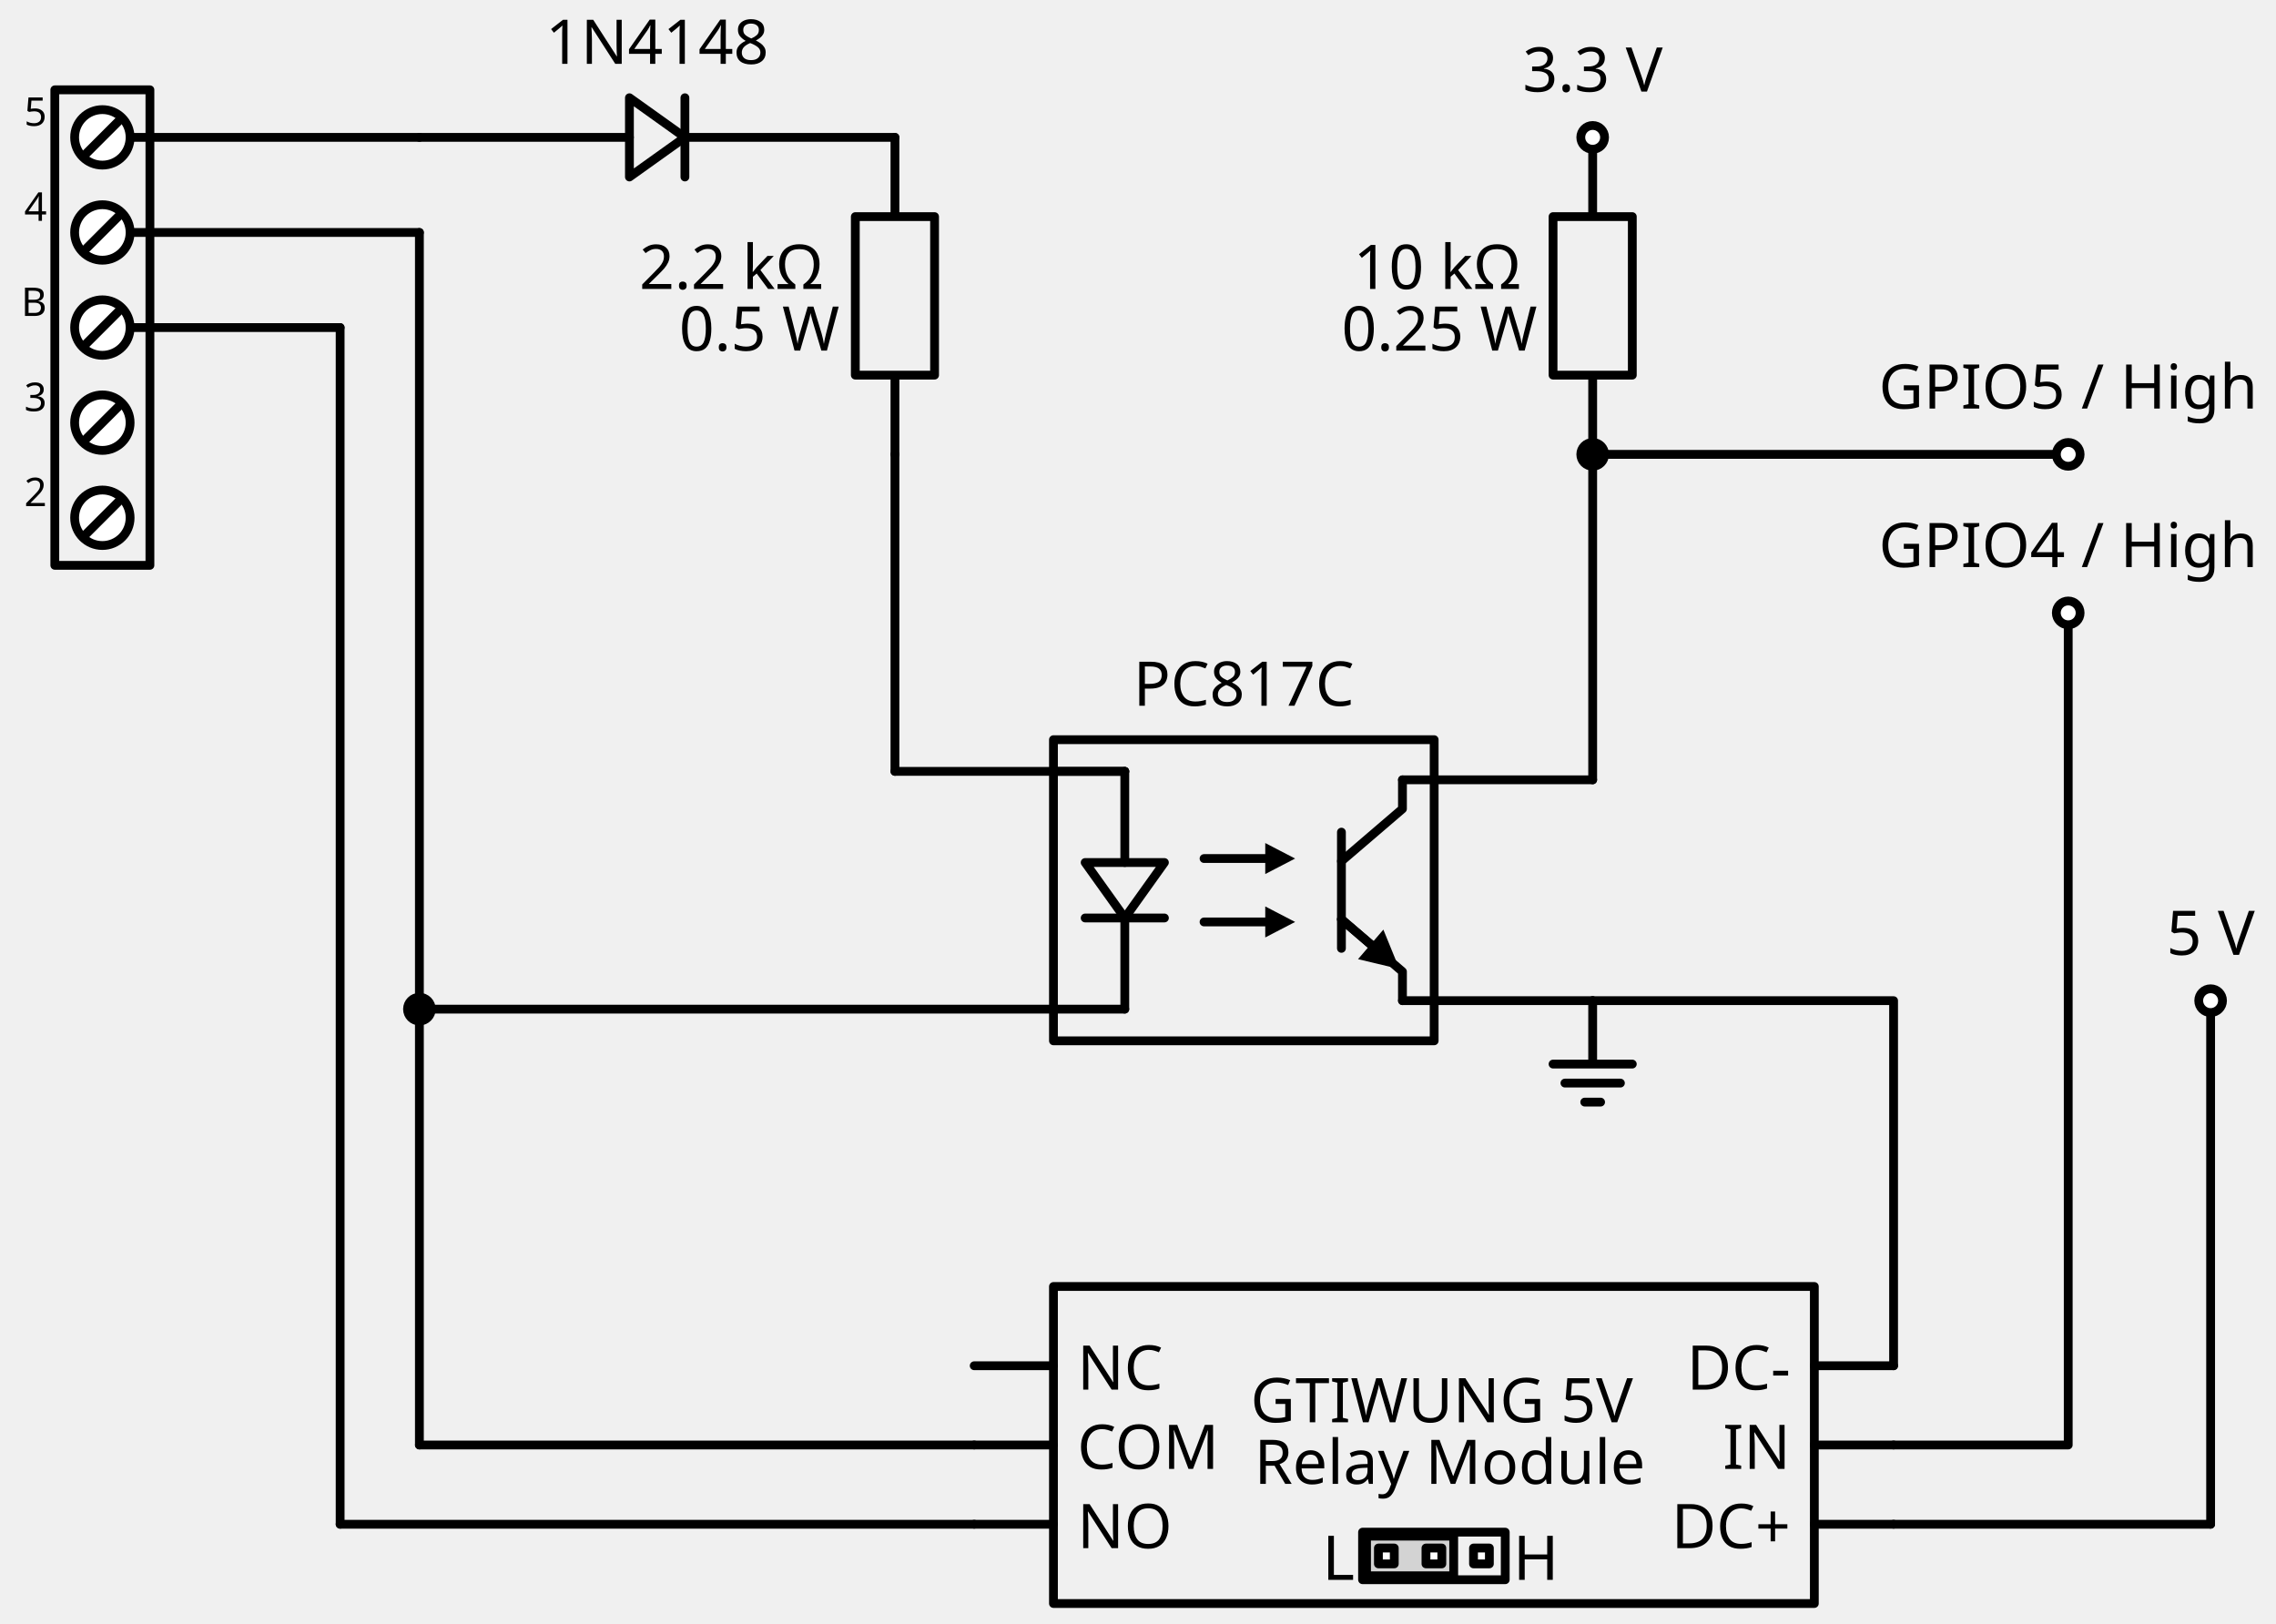
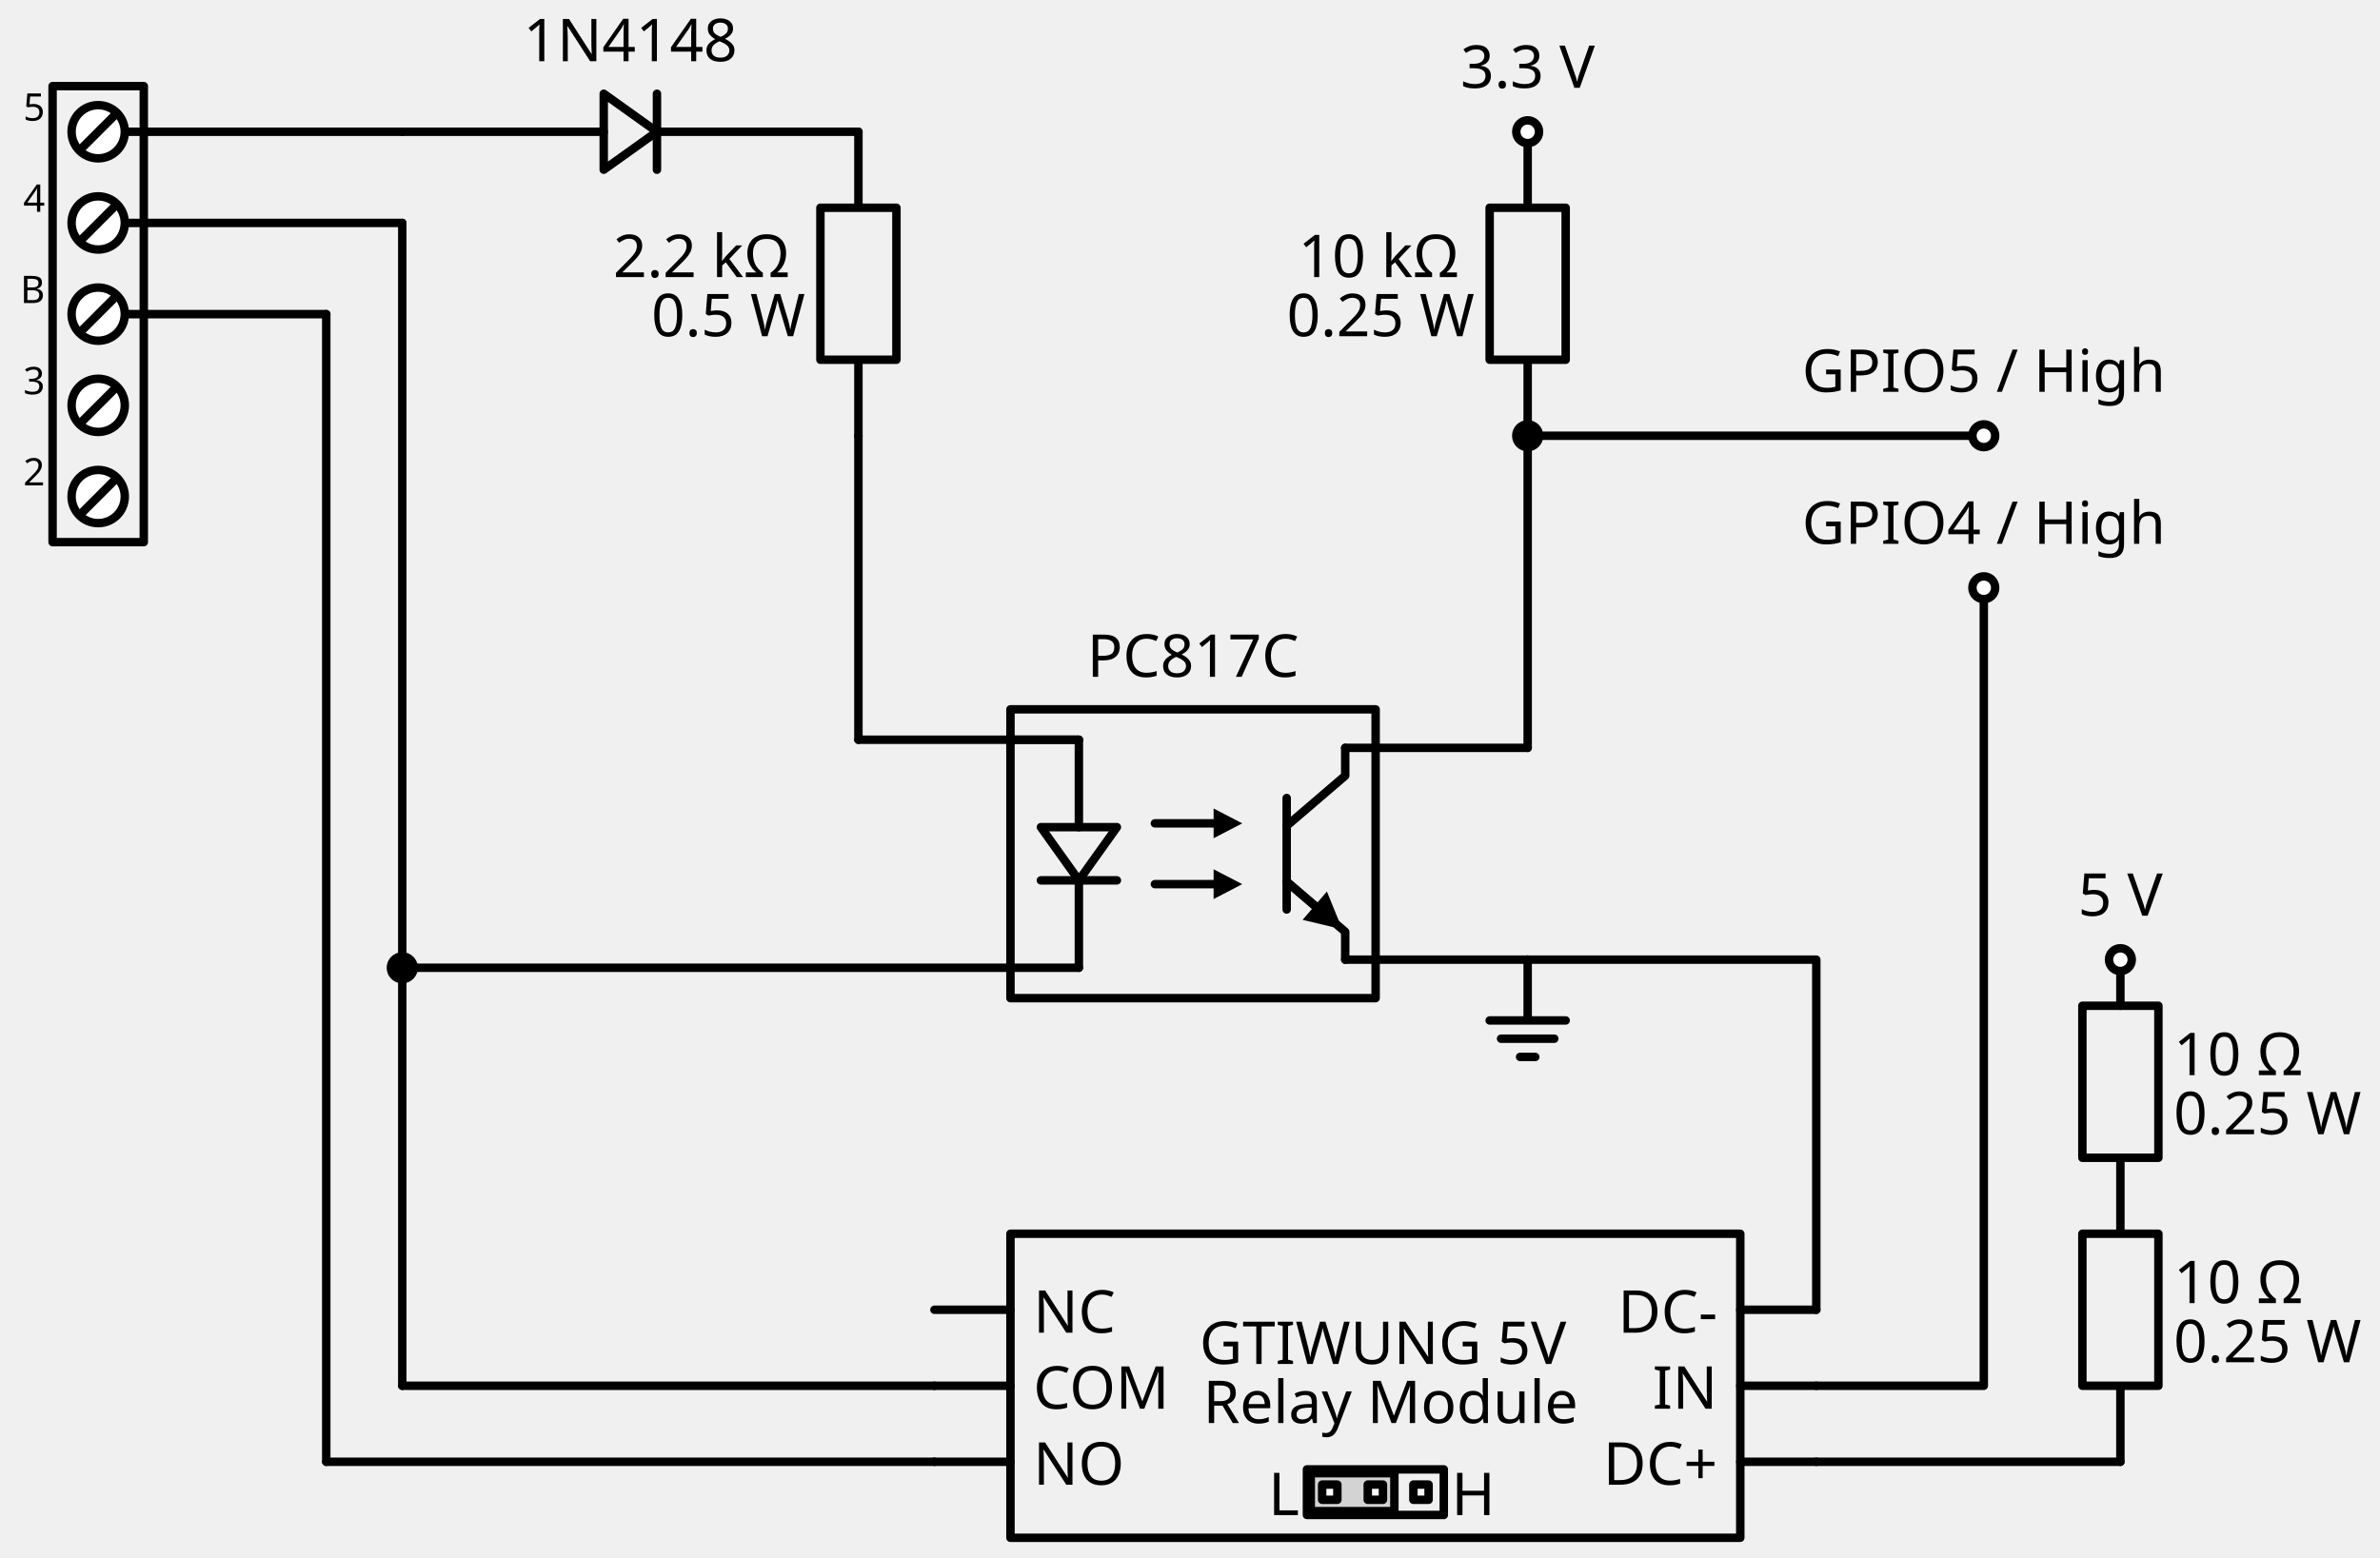
- <svg xmlns="http://www.w3.org/2000/svg" xml:lang="en" height="368.8pt" width="516.896pt" viewBox="-12.448 -128.4 516.896 368.8">
+ <svg xmlns="http://www.w3.org/2000/svg" xml:lang="en" height="368.8pt" width="563.516pt" viewBox="-12.448 -128.4 563.516 368.8">
  <path d="M 226.8,108.0 L 226.8,39.6 L 313.26,39.6 L 313.26,108 L 226.8,108" style="stroke:black;fill:none;stroke-width:2;stroke-dasharray:-;stroke-linecap:round;stroke-linejoin:round;" />
  <polygon points="0,-0 0,-108 21.6,-108 21.6,-0 " style="stroke:black;fill:none;stroke-width:2.0;stroke-dasharray:-;stroke-linecap:round;stroke-linejoin:round;" />
  <polygon points="130.5,-106.2 143.1,-97.2 130.5,-88.2 " style="stroke:black;fill:none;stroke-width:2.0;stroke-dasharray:-;stroke-linecap:round;stroke-linejoin:round;" />
  <polygon points="252,67.5 243,80.1 234,67.5 " style="stroke:black;fill:none;stroke-width:2;stroke-dasharray:-;stroke-linecap:round;stroke-linejoin:round;" />
  <polygon points="329.4,230.4 297,230.4 297,219.6 329.4,219.6 " style="stroke:black;fill:none;stroke-width:2.0;stroke-dasharray:-;stroke-linecap:round;stroke-linejoin:round;" />
  <polygon points="297.9,229.5 317.7,229.5 317.7,220.5 297.9,220.5 " style="stroke:black;fill:lightgray;stroke-width:2.0;stroke-dasharray:-;stroke-linecap:round;stroke-linejoin:round;" />
  <path d="M 10.8,-97.2 L 46.8,-97.2 L 82.8,-97.2" style="stroke:black;fill:none;stroke-width:2.0;stroke-dasharray:-;stroke-linecap:round;stroke-linejoin:round;" />
  <path d="M 82.8,-97.2 L 130.5,-97.2 M 143.1,-106.2 L 143.1,-88.2 M 143.1,-97.2 L 190.8,-97.2" style="stroke:black;fill:none;stroke-width:2.0;stroke-dasharray:-;stroke-linecap:round;stroke-linejoin:round;" />
  <path d="M 190.8,-97.2 L 190.8,-79.2 L 199.8,-79.2 L 199.8,-43.2 L 181.8,-43.2 L 181.8,-79.2 L 190.8,-79.2 M 190.8,-43.2 L 190.8,-25.2" style="stroke:black;fill:none;stroke-width:2.0;stroke-dasharray:-;stroke-linecap:round;stroke-linejoin:round;" />
  <path d="M 190.8,-25.2 L 190.8,10.8 L 190.8,46.8" style="stroke:black;fill:none;stroke-width:2.0;stroke-dasharray:-;stroke-linecap:round;stroke-linejoin:round;" />
  <path d="M 190.8,46.8 L 216.9,46.8 L 243,46.8" style="stroke:black;fill:none;stroke-width:2.0;stroke-dasharray:-;stroke-linecap:round;stroke-linejoin:round;" />
  <path d="M 243.0,46.8 L 243,67.5 M 252,80.1 L 234,80.1 M 243,80.1 L 243,100.8" style="stroke:black;fill:none;stroke-width:2;stroke-dasharray:-;stroke-linecap:round;stroke-linejoin:round;" />
  <path d="M 292.2,60.6 L 292.2,87" style="stroke:black;fill:none;stroke-width:2;stroke-dasharray:-;stroke-linecap:round;stroke-linejoin:round;" />
  <path d="M 292.2,67.2 L 306.06,55.32 L 306.06,48.72" style="stroke:black;fill:none;stroke-width:2;stroke-dasharray:-;stroke-linecap:round;stroke-linejoin:round;" />
  <path d="M 292.2,80.4 L 306.06,92.28 L 306.06,98.88" style="stroke:black;fill:none;stroke-width:2;stroke-dasharray:-;stroke-linecap:round;stroke-linejoin:round;" />
  <path d="M 292.2,80.4 L 299.227,86.423" style="stroke:black;fill:none;stroke-width:2;stroke-dasharray:-;stroke-linecap:round;stroke-linejoin:round;" />
  <path d="M 304.541 90.978 L 296.884 89.156 L 301.57 83.69 Z" style="stroke:black;fill:black;stroke-linecap:butt;stroke-linejoin:miter;" />
  <path d="M 261.0,66.6 L 271.8,66.6 L 275.4,66.6" style="stroke:black;fill:none;stroke-width:2;stroke-dasharray:-;stroke-linecap:round;stroke-linejoin:round;" />
  <path d="M 280.6 66.6 L 275.4 69.3 L 275.4 63.9 Z" style="stroke:black;fill:black;stroke-linecap:butt;stroke-linejoin:miter;" />
  <path d="M 261.0,81.0 L 271.8,81 L 275.4,81" style="stroke:black;fill:none;stroke-width:2;stroke-dasharray:-;stroke-linecap:round;stroke-linejoin:round;" />
  <path d="M 280.6 81 L 275.4 83.7 L 275.4 78.3 Z" style="stroke:black;fill:black;stroke-linecap:butt;stroke-linejoin:miter;" />
  <path d="M 306.06,48.72 L 309.66,48.72 L 313.26,48.72" style="stroke:black;fill:none;stroke-width:2;stroke-dasharray:-;stroke-linecap:round;stroke-linejoin:round;" />
  <path d="M 306.06,98.88 L 309.66,98.88 L 313.26,98.88" style="stroke:black;fill:none;stroke-width:2;stroke-dasharray:-;stroke-linecap:round;stroke-linejoin:round;" />
  <path d="M 243.0,46.8 L 234.9,46.8 L 226.8,46.8" style="stroke:black;fill:none;stroke-width:2;stroke-dasharray:-;stroke-linecap:round;stroke-linejoin:round;" />
  <path d="M 243.0,100.8 L 234.9,100.8 L 226.8,100.8" style="stroke:black;fill:none;stroke-width:2;stroke-dasharray:-;stroke-linecap:round;stroke-linejoin:round;" />
  <path d="M 226.8,100.8 L 154.8,100.8 L 82.8,100.8" style="stroke:black;fill:none;stroke-width:2.0;stroke-dasharray:-;stroke-linecap:round;stroke-linejoin:round;" />
  <path d="M 82.8,100.8 L 82.8,12.6 L 82.8,-75.6" style="stroke:black;fill:none;stroke-width:2.0;stroke-dasharray:-;stroke-linecap:round;stroke-linejoin:round;" />
  <path d="M 82.8,-75.6 L 46.8,-75.6 L 10.8,-75.6" style="stroke:black;fill:none;stroke-width:2.0;stroke-dasharray:-;stroke-linecap:round;stroke-linejoin:round;" />
  <path d="M 313.26,98.88 L 331.26,98.88 L 349.26,98.88" style="stroke:black;fill:none;stroke-width:2.0;stroke-dasharray:-;stroke-linecap:round;stroke-linejoin:round;" />
  <path d="M 349.26,98.88 L 349.26,113.28 L 340.26,113.28 L 358.26,113.28 M 342.96,117.6 L 355.56,117.6 M 347.46,121.92 L 351.06,121.92" style="stroke:black;fill:none;stroke-width:2.0;stroke-dasharray:-;stroke-linecap:round;stroke-linejoin:round;" />
  <path d="M 313.26,48.72 L 331.26,48.72 L 349.26,48.72" style="stroke:black;fill:none;stroke-width:2.0;stroke-dasharray:-;stroke-linecap:round;stroke-linejoin:round;" />
  <path d="M 349.26,48.72 L 349.26,11.76 L 349.26,-25.2" style="stroke:black;fill:none;stroke-width:2.0;stroke-dasharray:-;stroke-linecap:round;stroke-linejoin:round;" />
  <path d="M 349.26,-25.2 L 403.26,-25.2 L 457.26,-25.2" style="stroke:black;fill:none;stroke-width:2.0;stroke-dasharray:-;stroke-linecap:round;stroke-linejoin:round;" />
  <path d="M 349.26,-25.2 L 349.26,-43.2 L 340.26,-43.2 L 340.26,-79.2 L 358.26,-79.2 L 358.26,-43.2 L 349.26,-43.2 M 349.26,-79.2 L 349.26,-97.2" style="stroke:black;fill:none;stroke-width:2.0;stroke-dasharray:-;stroke-linecap:round;stroke-linejoin:round;" />
  <path d="M 82.8,100.8 L 82.8,150.3 L 82.8,199.8" style="stroke:black;fill:none;stroke-width:2.0;stroke-dasharray:-;stroke-linecap:round;stroke-linejoin:round;" />
  <path d="M 82.8,199.8 L 145.8,199.8 L 208.8,199.8" style="stroke:black;fill:none;stroke-width:2.0;stroke-dasharray:-;stroke-linecap:round;stroke-linejoin:round;" />
  <path d="M 226.8,235.8 L 399.6,235.8 L 399.6,163.8 L 226.8,163.8 L 226.8,235.8" style="stroke:black;fill:none;stroke-width:2.0;stroke-dasharray:-;stroke-linecap:round;stroke-linejoin:round;" />
  <path d="M 226.8,217.8 L 208.8,217.8" style="stroke:black;fill:none;stroke-width:2.0;stroke-dasharray:-;stroke-linecap:round;stroke-linejoin:round;" />
  <path d="M 226.8,199.8 L 208.8,199.8" style="stroke:black;fill:none;stroke-width:2.0;stroke-dasharray:-;stroke-linecap:round;stroke-linejoin:round;" />
  <path d="M 226.8,181.8 L 208.8,181.8" style="stroke:black;fill:none;stroke-width:2.0;stroke-dasharray:-;stroke-linecap:round;stroke-linejoin:round;" />
  <path d="M 399.6,217.8 L 417.6,217.8" style="stroke:black;fill:none;stroke-width:2.0;stroke-dasharray:-;stroke-linecap:round;stroke-linejoin:round;" />
  <path d="M 399.6,199.8 L 417.6,199.8" style="stroke:black;fill:none;stroke-width:2.0;stroke-dasharray:-;stroke-linecap:round;stroke-linejoin:round;" />
  <path d="M 399.6,181.8 L 417.6,181.8" style="stroke:black;fill:none;stroke-width:2.0;stroke-dasharray:-;stroke-linecap:round;stroke-linejoin:round;" />
  <path d="M 10.8,-54.0 L 37.8,-54 L 64.8,-54" style="stroke:black;fill:none;stroke-width:2.0;stroke-dasharray:-;stroke-linecap:round;stroke-linejoin:round;" />
  <path d="M 64.8,-54.0 L 64.8,81.9 L 64.8,217.8" style="stroke:black;fill:none;stroke-width:2.0;stroke-dasharray:-;stroke-linecap:round;stroke-linejoin:round;" />
  <path d="M 64.8,217.8 L 136.8,217.8 L 208.8,217.8" style="stroke:black;fill:none;stroke-width:2.0;stroke-dasharray:-;stroke-linecap:round;stroke-linejoin:round;" />
  <path d="M 417.6,181.8 L 417.6,98.88 L 349.26,98.88" style="stroke:black;fill:none;stroke-width:2.0;stroke-dasharray:-;stroke-linecap:round;stroke-linejoin:round;" />
  <path d="M 417.6,199.8 L 457.26,199.8 L 457.26,10.8" style="stroke:black;fill:none;stroke-width:2.0;stroke-dasharray:-;stroke-linecap:round;stroke-linejoin:round;" />
  <path d="M 417.6,217.8 L 453.6,217.8 L 489.6,217.8" style="stroke:black;fill:none;stroke-width:2.0;stroke-dasharray:-;stroke-linecap:round;stroke-linejoin:round;" />
-   <path d="M 489.6,217.8 L 489.6,158.34 L 489.6,98.88" style="stroke:black;fill:none;stroke-width:2.0;stroke-dasharray:-;stroke-linecap:round;stroke-linejoin:round;" />
+   <path d="M 489.6,217.8 L 489.6,199.8 L 480.6,199.8 L 480.6,163.8 L 498.6,163.8 L 498.6,199.8 L 489.6,199.8 M 489.6,163.8 L 489.6,145.8" style="stroke:black;fill:none;stroke-width:2.0;stroke-dasharray:-;stroke-linecap:round;stroke-linejoin:round;" />
+   <path d="M 489.6,145.8 L 480.6,145.8 L 480.6,109.8 L 498.6,109.8 L 498.6,145.8 L 489.6,145.8 M 489.6,109.8" style="stroke:black;fill:none;stroke-width:2.0;stroke-dasharray:-;stroke-linecap:round;stroke-linejoin:round;" />
+   <path d="M 489.6,109.8 L 489.6,104.34 L 489.6,98.88" style="stroke:black;fill:none;stroke-width:2.0;stroke-dasharray:-;stroke-linecap:round;stroke-linejoin:round;" />
  <text x="-1.8" y="-106.2" dominant-baseline="ideographic" fill="black" font-size="9" font-family="sans" text-anchor="end">
    <tspan x="-1.8" dy="9">5</tspan>
  </text>
  <text x="-1.8" y="-84.6" dominant-baseline="ideographic" fill="black" font-size="9" font-family="sans" text-anchor="end">
    <tspan x="-1.8" dy="9">4</tspan>
  </text>
  <text x="-1.8" y="-63.0" dominant-baseline="ideographic" fill="black" font-size="9" font-family="sans" text-anchor="end">
    <tspan x="-1.8" dy="9">B</tspan>
  </text>
  <text x="-1.8" y="-41.4" dominant-baseline="ideographic" fill="black" font-size="9" font-family="sans" text-anchor="end">
    <tspan x="-1.8" dy="9">3</tspan>
  </text>
  <text x="-1.8" y="-19.8" dominant-baseline="ideographic" fill="black" font-size="9" font-family="sans" text-anchor="end">
    <tspan x="-1.8" dy="9">2</tspan>
  </text>
  <text x="136.8" y="-123.8" dominant-baseline="ideographic" fill="black" font-size="14.0" font-family="sans" text-anchor="middle">
    <tspan x="136.8" dy="14.0">1N4148</tspan>
  </text>
  <text x="178.2" y="-82.2" dominant-baseline="central" fill="black" font-size="14.0" font-family="sans" text-anchor="end">
    <tspan x="178.2" dy="14.0">2.2 kΩ</tspan>
    <tspan x="178.2" dy="14.0">0.5 W</tspan>
  </text>
  <text x="270.03" y="22" dominant-baseline="ideographic" fill="black" font-size="14.0" font-family="sans" text-anchor="middle">
    <tspan x="270.03" dy="14.0">PC817C</tspan>
  </text>
  <text x="336.66" y="-82.2" dominant-baseline="central" fill="black" font-size="14.0" font-family="sans" text-anchor="end">
    <tspan x="336.66" dy="14.0">10 kΩ</tspan>
    <tspan x="336.66" dy="14.0">0.25 W</tspan>
  </text>
  <text x="232.2" y="203.8" dominant-baseline="central" fill="black" font-size="14" font-family="sans" text-anchor="start">
    <tspan x="232.2" dy="14">NO</tspan>
  </text>
  <text x="232.2" y="185.8" dominant-baseline="central" fill="black" font-size="14" font-family="sans" text-anchor="start">
    <tspan x="232.2" dy="14">COM</tspan>
  </text>
  <text x="232.2" y="167.8" dominant-baseline="central" fill="black" font-size="14" font-family="sans" text-anchor="start">
    <tspan x="232.2" dy="14">NC</tspan>
  </text>
  <text x="394.2" y="203.8" dominant-baseline="central" fill="black" font-size="14" font-family="sans" text-anchor="end">
    <tspan x="394.2" dy="14">DC+</tspan>
  </text>
  <text x="394.2" y="185.8" dominant-baseline="central" fill="black" font-size="14" font-family="sans" text-anchor="end">
    <tspan x="394.2" dy="14">IN</tspan>
  </text>
  <text x="394.2" y="167.8" dominant-baseline="central" fill="black" font-size="14" font-family="sans" text-anchor="end">
    <tspan x="394.2" dy="14">DC-</tspan>
  </text>
  <text x="316.8" y="175.2" dominant-baseline="central" fill="black" font-size="14.0" font-family="sans" text-anchor="middle">
    <tspan x="316.8" dy="14.0">GTIWUNG 5V</tspan>
    <tspan x="316.8" dy="14.0">Relay Module</tspan>
  </text>
  <text x="295.2" y="211" dominant-baseline="central" fill="black" font-size="14.0" font-family="sans" text-anchor="end">
    <tspan x="295.2" dy="14.0">L</tspan>
  </text>
  <text x="331.2" y="211" dominant-baseline="central" fill="black" font-size="14.0" font-family="sans" text-anchor="start">
    <tspan x="331.2" dy="14.0">H</tspan>
  </text>
+   <text x="502.2" y="160.8" dominant-baseline="central" fill="black" font-size="14.0" font-family="sans" text-anchor="start">
+     <tspan x="502.2" dy="14.0">10 Ω</tspan>
+     <tspan x="502.2" dy="14.0">0.25 W</tspan>
+   </text>
+   <text x="502.2" y="106.8" dominant-baseline="central" fill="black" font-size="14.0" font-family="sans" text-anchor="start">
+     <tspan x="502.2" dy="14.0">10 Ω</tspan>
+     <tspan x="502.2" dy="14.0">0.25 W</tspan>
+   </text>
  <circle cx="10.8" cy="-97.2" r="6.3" style="stroke:black;fill:white;stroke-width:2.0;stroke-dasharray:-;" />
  <circle cx="10.8" cy="-75.6" r="6.3" style="stroke:black;fill:white;stroke-width:2.0;stroke-dasharray:-;" />
  <circle cx="10.8" cy="-54" r="6.3" style="stroke:black;fill:white;stroke-width:2.0;stroke-dasharray:-;" />
  <circle cx="10.8" cy="-32.4" r="6.3" style="stroke:black;fill:white;stroke-width:2.0;stroke-dasharray:-;" />
  <circle cx="10.8" cy="-10.8" r="6.3" style="stroke:black;fill:white;stroke-width:2.0;stroke-dasharray:-;" />
  <circle cx="82.8" cy="100.8" r="2.7" style="stroke:black;fill:black;stroke-width:2.0;stroke-dasharray:-;" />
  <circle cx="349.26" cy="-25.2" r="2.7" style="stroke:black;fill:black;stroke-width:2.0;stroke-dasharray:-;" />
  <circle cx="457.26" cy="-25.2" r="2.7" style="stroke:black;fill:white;stroke-width:2.0;stroke-dasharray:-;" />
  <text x="457.26" y="-45.5" dominant-baseline="ideographic" fill="black" font-size="14.0" font-family="sans" text-anchor="middle">
    <tspan x="457.26" dy="14.0">GPIO5 / High</tspan>
  </text>
  <circle cx="349.26" cy="-97.2" r="2.7" style="stroke:black;fill:white;stroke-width:2.0;stroke-dasharray:-;" />
  <text x="349.26" y="-117.5" dominant-baseline="ideographic" fill="black" font-size="14.0" font-family="sans" text-anchor="middle">
    <tspan x="349.26" dy="14.0">3.3 V</tspan>
  </text>
  <polygon points="304.2,226.8 304.2,223.2 300.6,223.2 300.6,226.8 " style="stroke:black;fill:white;stroke-width:2.0;stroke-dasharray:-;stroke-linecap:round;stroke-linejoin:round;" />
  <polygon points="315,226.8 315,223.2 311.4,223.2 311.4,226.8 " style="stroke:black;fill:white;stroke-width:2.0;stroke-dasharray:-;stroke-linecap:round;stroke-linejoin:round;" />
  <polygon points="325.8,226.8 325.8,223.2 322.2,223.2 322.2,226.8 " style="stroke:black;fill:white;stroke-width:2.0;stroke-dasharray:-;stroke-linecap:round;stroke-linejoin:round;" />
  <circle cx="457.26" cy="10.8" r="2.7" style="stroke:black;fill:white;stroke-width:2.0;stroke-dasharray:-;" />
  <text x="457.26" y="-9.5" dominant-baseline="ideographic" fill="black" font-size="14.0" font-family="sans" text-anchor="middle">
    <tspan x="457.26" dy="14.0">GPIO4 / High</tspan>
  </text>
  <circle cx="489.6" cy="98.88" r="2.7" style="stroke:black;fill:white;stroke-width:2.0;stroke-dasharray:-;" />
  <text x="489.6" y="78.58" dominant-baseline="ideographic" fill="black" font-size="14.0" font-family="sans" text-anchor="middle">
    <tspan x="489.6" dy="14.0">5 V</tspan>
  </text>
  <path d="M 14.4,-100.8 L 7.2,-93.6" style="stroke:black;fill:none;stroke-width:2.0;stroke-dasharray:-;stroke-linecap:round;stroke-linejoin:round;" />
  <path d="M 14.4,-79.2 L 7.2,-72" style="stroke:black;fill:none;stroke-width:2.0;stroke-dasharray:-;stroke-linecap:round;stroke-linejoin:round;" />
  <path d="M 14.4,-57.6 L 7.2,-50.4" style="stroke:black;fill:none;stroke-width:2.0;stroke-dasharray:-;stroke-linecap:round;stroke-linejoin:round;" />
  <path d="M 14.4,-36 L 7.2,-28.8" style="stroke:black;fill:none;stroke-width:2.0;stroke-dasharray:-;stroke-linecap:round;stroke-linejoin:round;" />
  <path d="M 14.4,-14.4 L 7.2,-7.2" style="stroke:black;fill:none;stroke-width:2.0;stroke-dasharray:-;stroke-linecap:round;stroke-linejoin:round;" />
</svg>
